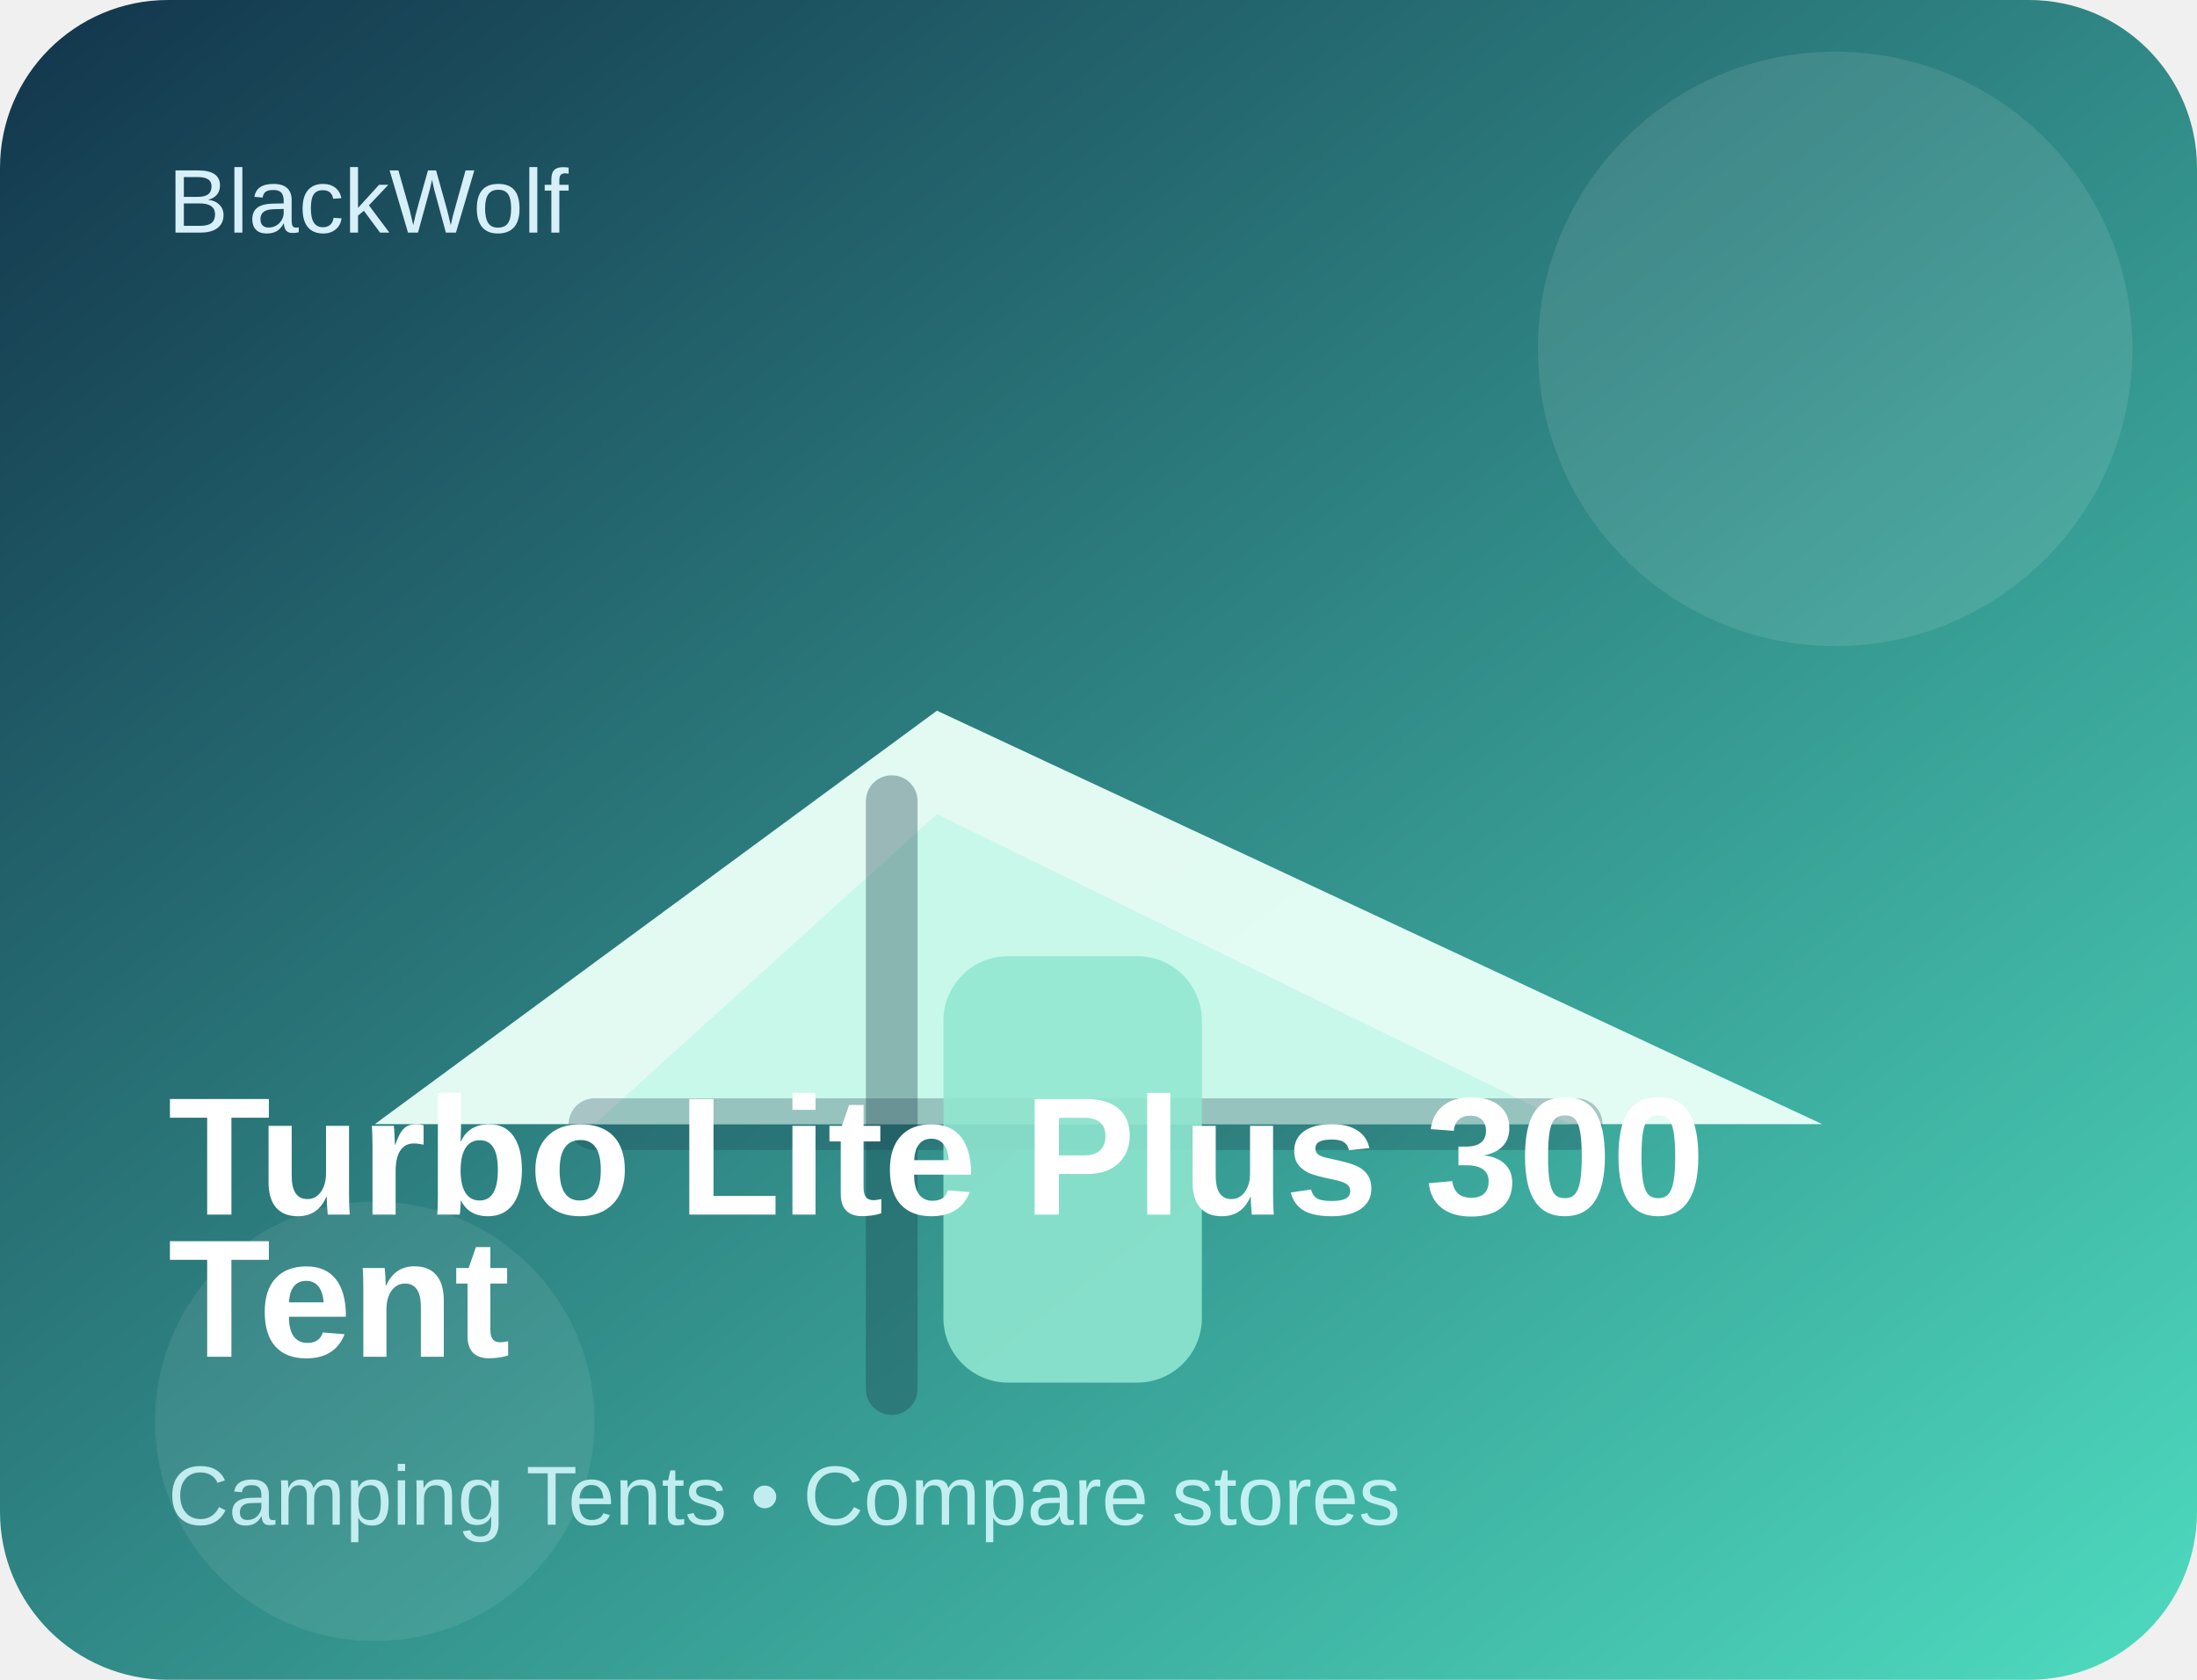
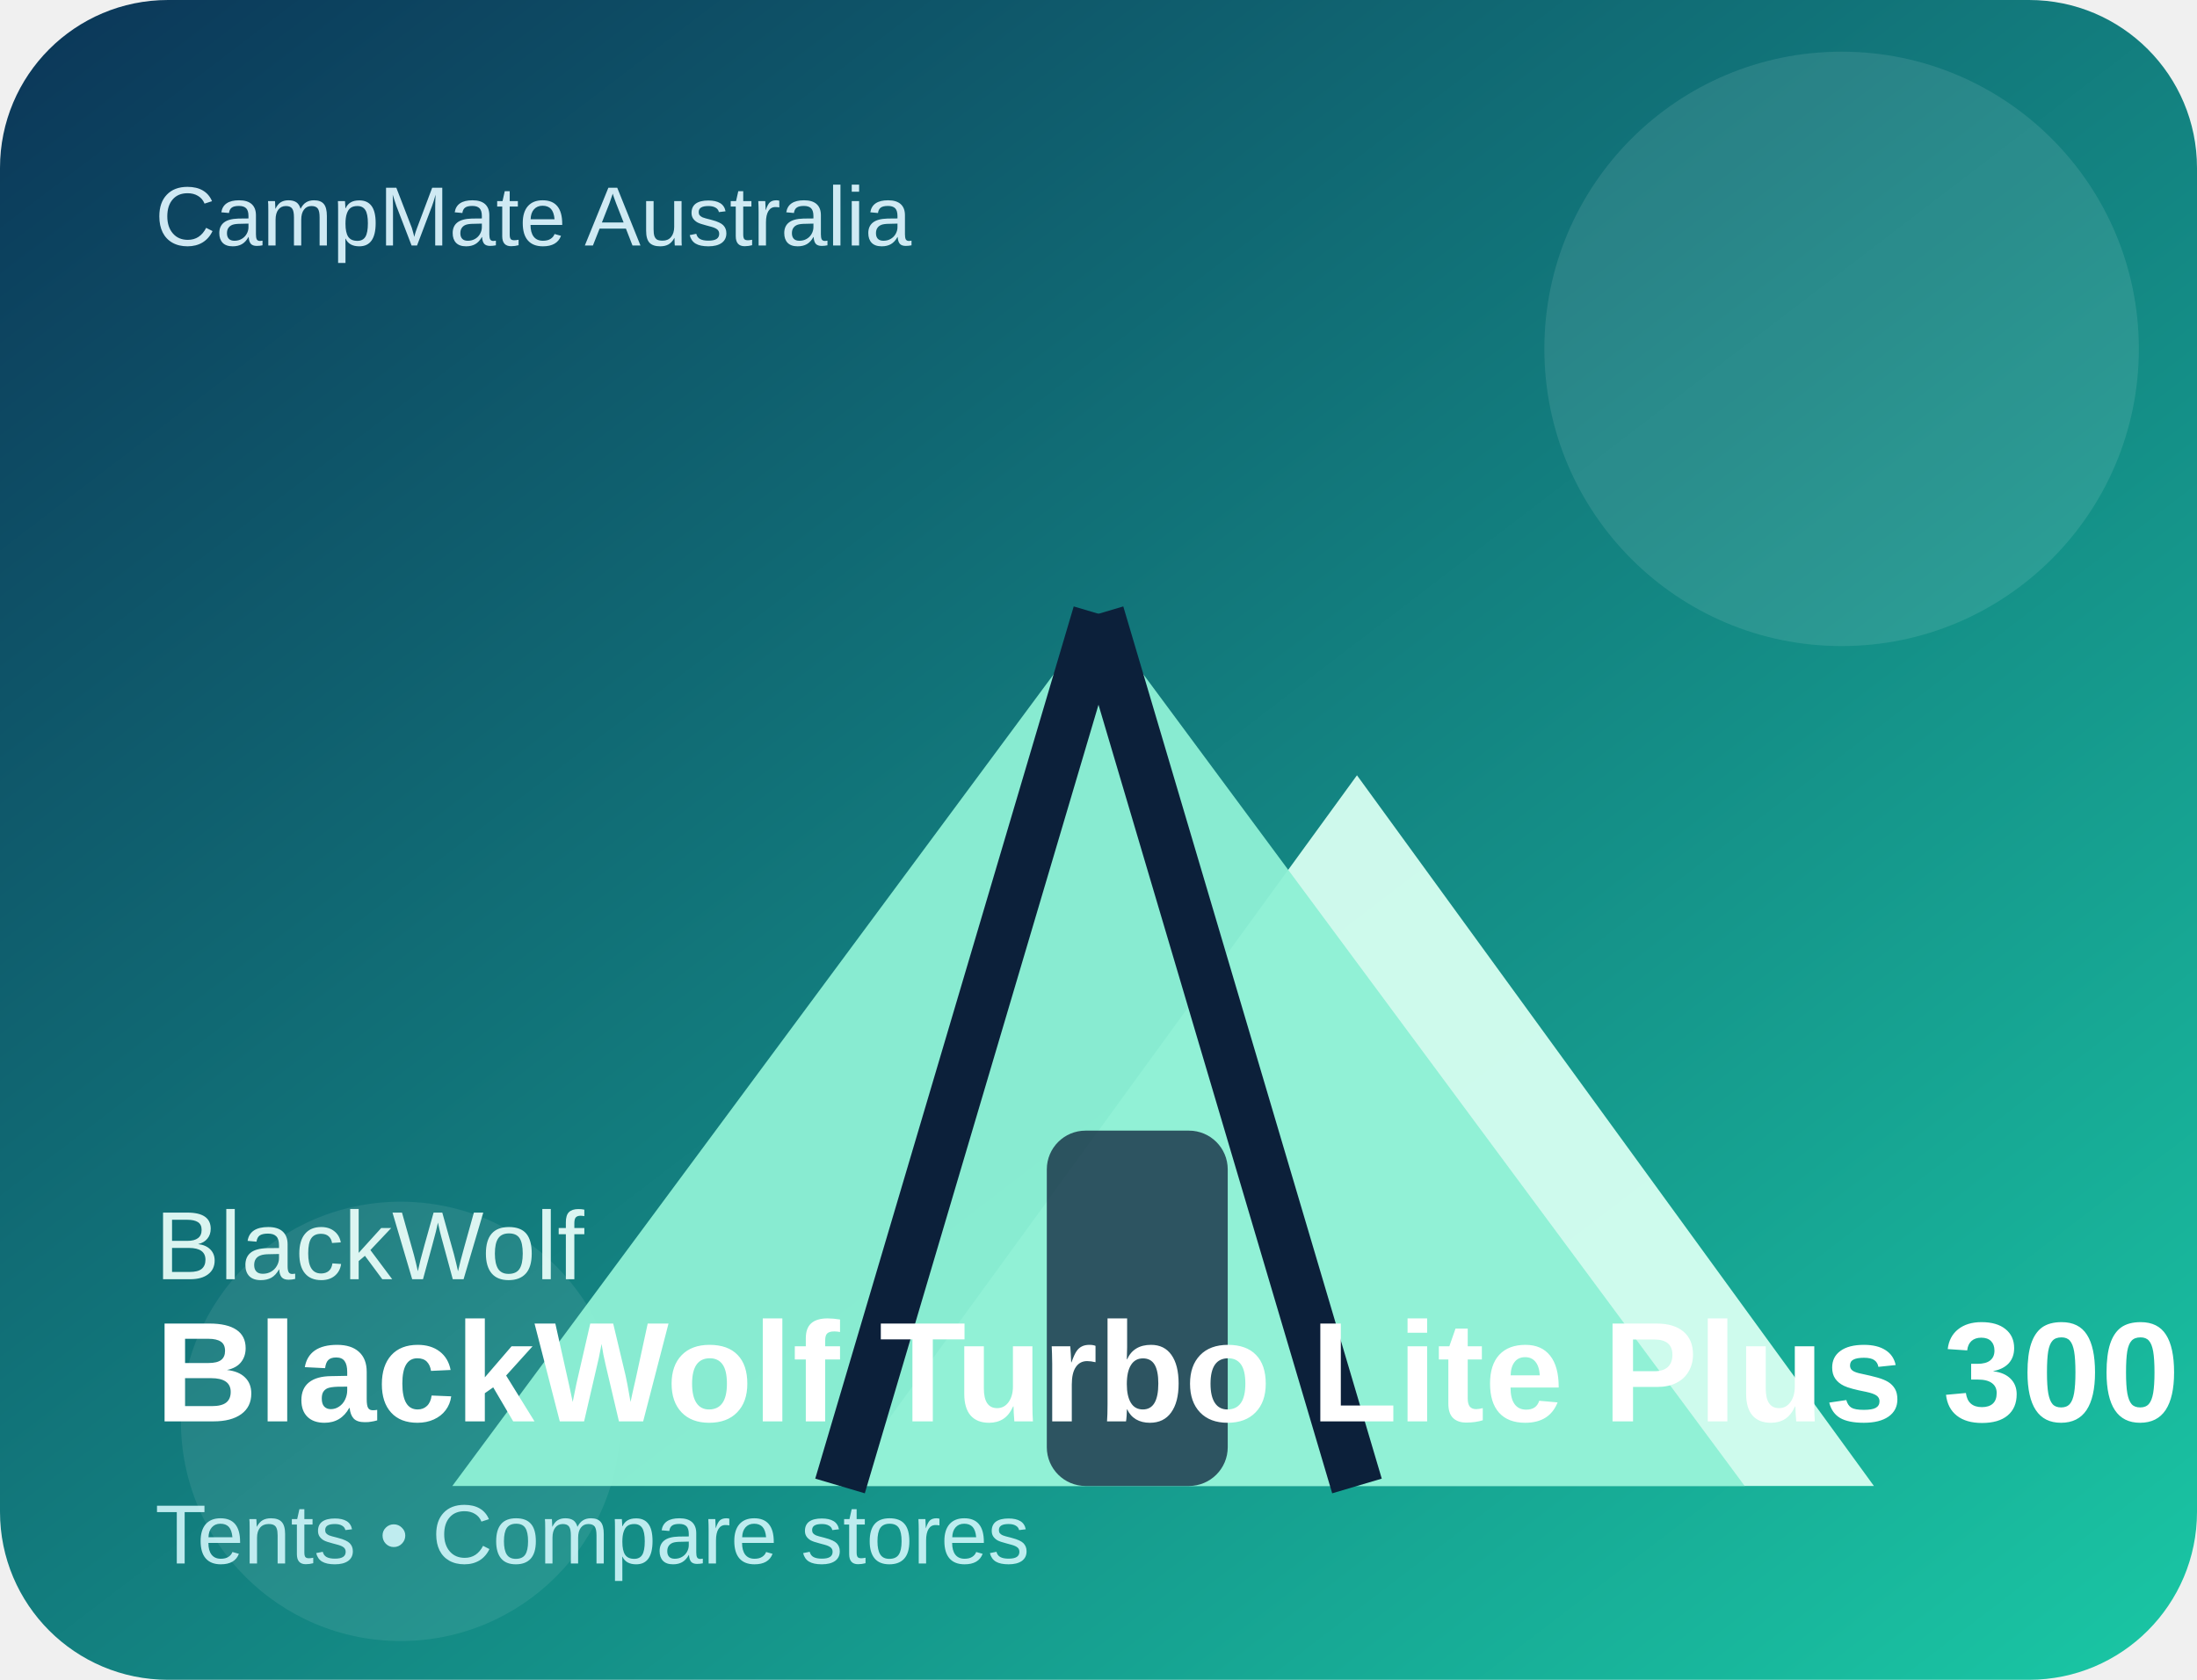
- <svg xmlns="http://www.w3.org/2000/svg" viewBox="0 0 340 260" role="img" aria-label="Turbo Lite Plus 300 Tent">
+ <svg xmlns="http://www.w3.org/2000/svg" viewBox="0 0 340 260" role="img" aria-label="BlackWolf Turbo Lite Plus 300 Tent">
  <defs>
    <linearGradient id="g" x1="0" y1="0" x2="1" y2="1">
-       <stop offset="0%" stop-color="#12344b" />
-       <stop offset="100%" stop-color="#4edcc0" />
+       <stop offset="0%" stop-color="#0b3558" />
+       <stop offset="100%" stop-color="#1ac8a5" />
    </linearGradient>
  </defs>
  <rect width="340" height="260" rx="26" fill="url(#g)" />
-   <circle cx="284" cy="54" r="46" fill="#ffffff" opacity="0.10" />
-   <circle cx="58" cy="220" r="34" fill="#ffffff" opacity="0.08" />
-   <path d="M58 174 L145 110 L282 174" fill="#e9fff7" opacity="0.96" />
-   <path d="M92 174 L145 126 L243 174" fill="#c6f8ea" opacity="0.95" />
-   <path d="M138 124 L138 215" stroke="#163b4b" stroke-width="8" stroke-linecap="round" opacity="0.35" />
-   <path d="M92 174 H244" stroke="#163b4b" stroke-width="8" stroke-linecap="round" opacity="0.28" />
-   <rect x="146" y="148" width="40" height="66" rx="10" fill="#90e7d1" opacity="0.88" />
-   <text x="26" y="36" font-family="Arial, Helvetica, sans-serif" font-size="14" fill="#dff6ff" opacity="0.96">BlackWolf</text>
-   <text x="26" y="188" font-family="Arial, Helvetica, sans-serif" font-size="26" font-weight="700" fill="#ffffff">Turbo Lite Plus 300</text>
-   <text x="26" y="210" font-family="Arial, Helvetica, sans-serif" font-size="26" font-weight="700" fill="#ffffff">Tent</text>
-   <text x="26" y="236" font-family="Arial, Helvetica, sans-serif" font-size="13" fill="#d8faff" opacity="0.86">Camping Tents • Compare stores</text>
+   <circle cx="285" cy="54" r="46" fill="#ffffff" opacity="0.10" />
+   <circle cx="62" cy="220" r="34" fill="#ffffff" opacity="0.08" />
+   <path d="M130 230 L210 120 L290 230" fill="#d7fff1" opacity="0.95" />
+   <path d="M70 230 L170 95 L270 230" fill="#8ef0d5" opacity="0.95" />
+   <path d="M170 95 L210 230" stroke="#0c203a" stroke-width="8" />
+   <path d="M170 95 L130 230" stroke="#0c203a" stroke-width="8" />
+   <rect x="162" y="175" width="28" height="55" rx="6" fill="#0c203a" opacity="0.75" />
+   <text x="24" y="38" font-family="Arial, Helvetica, sans-serif" font-size="13" fill="#dff6ff" opacity="0.92">CampMate Australia</text>
+   <text x="24" y="198" font-family="Arial, Helvetica, sans-serif" font-size="15" fill="#ecfffb" opacity="0.92">BlackWolf</text>
+   <text x="24" y="220" font-family="Arial, Helvetica, sans-serif" font-size="22" font-weight="700" fill="#ffffff">BlackWolf Turbo Lite Plus 300 Tent</text>
+   <text x="24" y="242" font-family="Arial, Helvetica, sans-serif" font-size="13" fill="#d8faff" opacity="0.86">Tents • Compare stores</text>
</svg>
